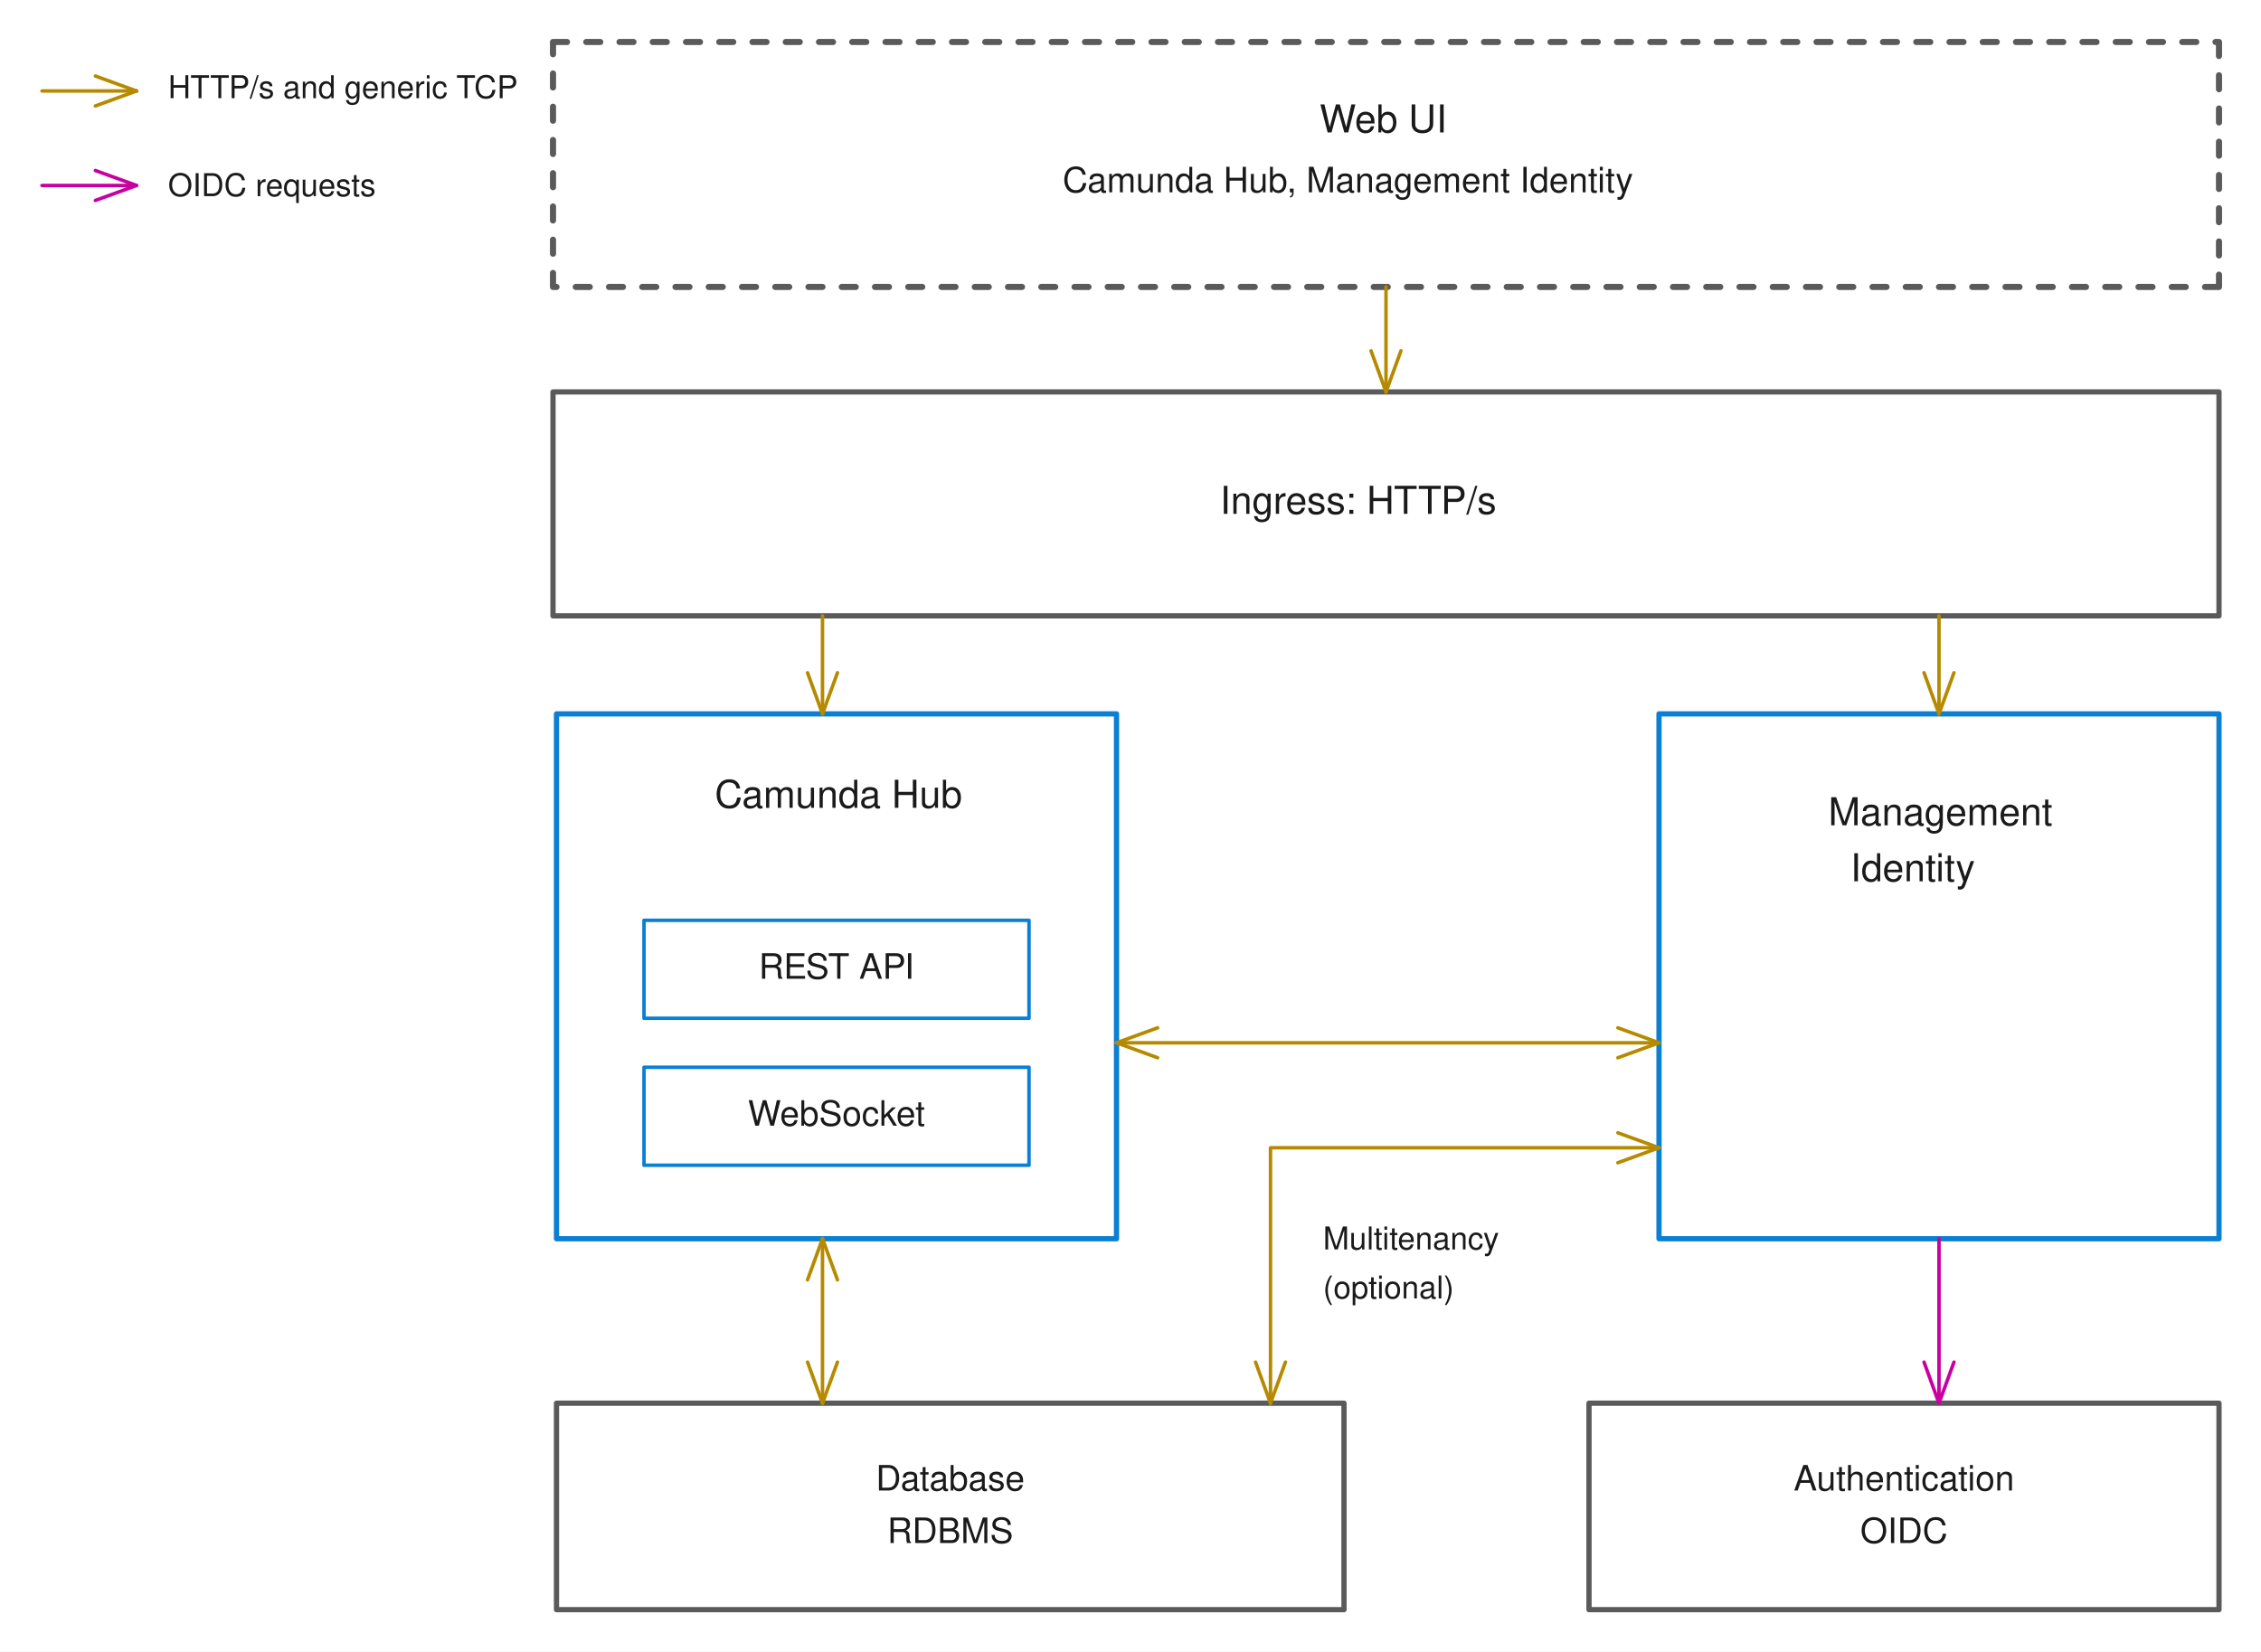
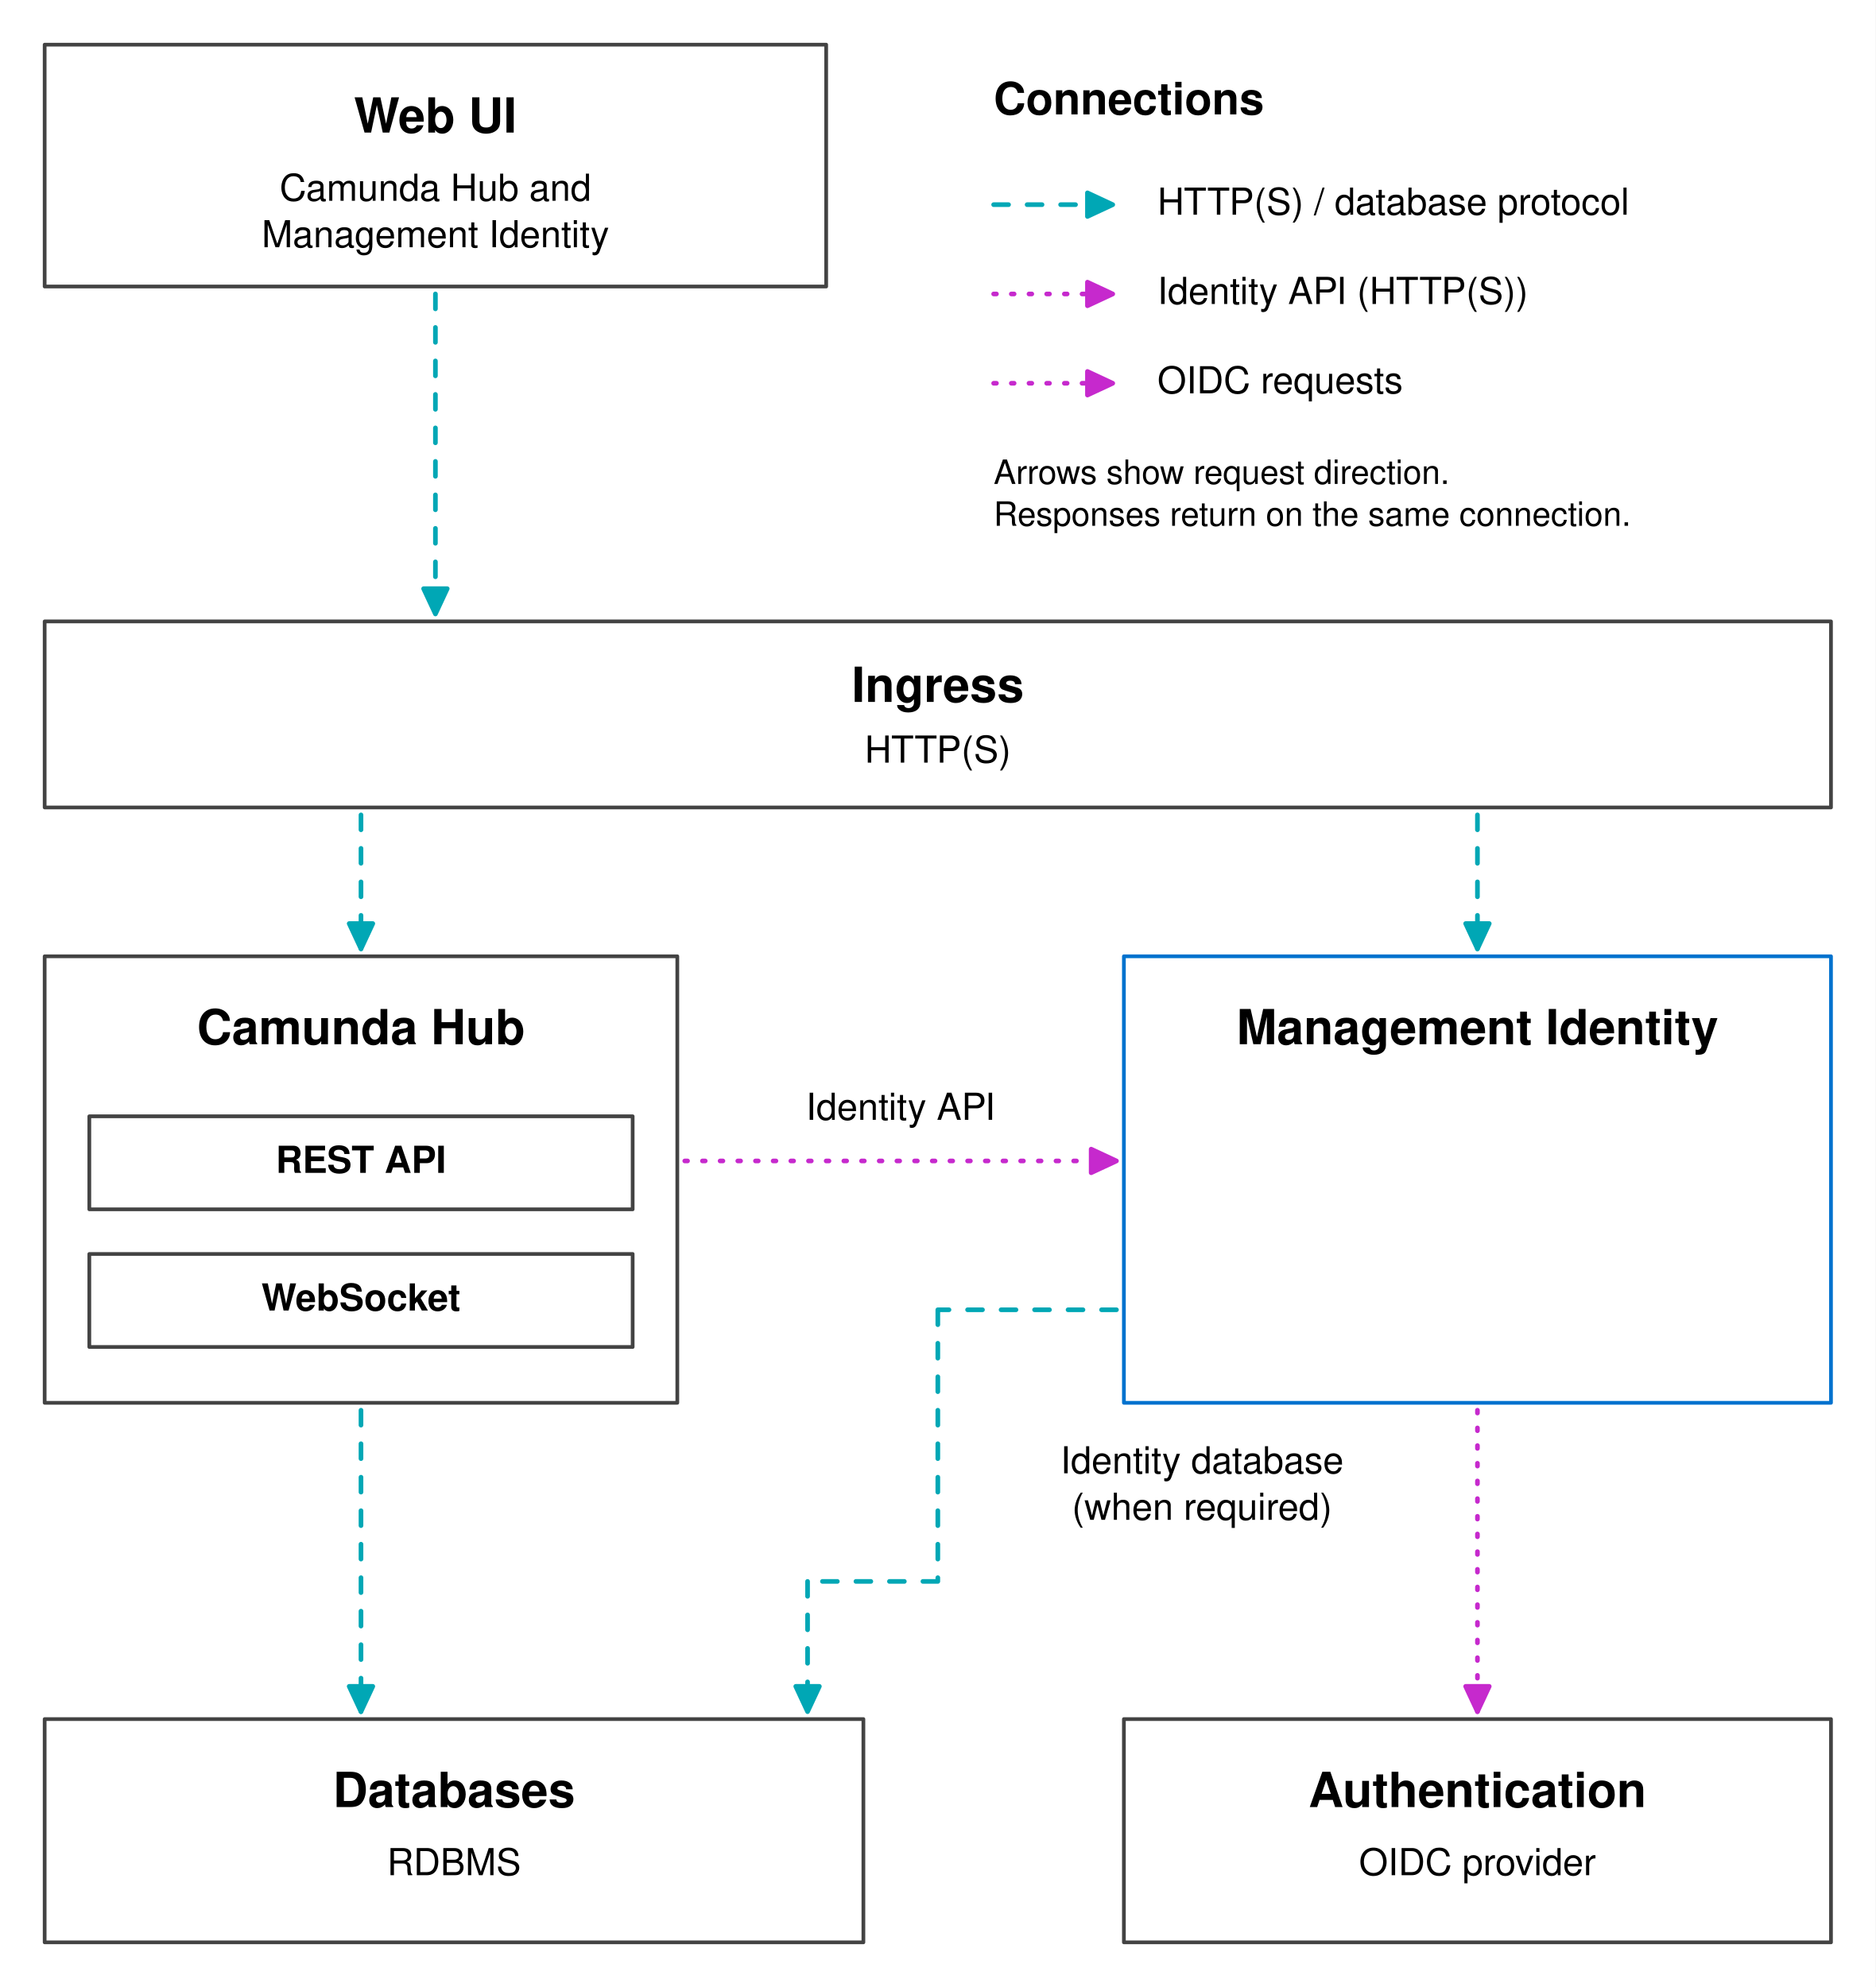
- <svg xmlns="http://www.w3.org/2000/svg" version="1.1" viewBox="0 0 1292 944" width="1292" height="944">
+ <svg xmlns="http://www.w3.org/2000/svg" version="1.1" viewBox="0 0 1008 1068" width="1008" height="1068">
  <defs>
    <style class="style-fonts">
      </style>
  </defs>
-   <rect x="0" y="0" width="1292" height="944" fill="#ffffff" />
-   <g stroke-linecap="round">
-     <g transform="translate(24 52) rotate(0 27 0)">
-       <path d="M0 0 C10.8 0, 21.6 0, 54 0 M0 0 C14.69 0, 29.38 0, 54 0" stroke="#b68a00" stroke-width="2" fill="none" />
-     </g>
-     <g transform="translate(24 52) rotate(0 27 0)">
-       <path d="M30.51 8.55 C35.21 6.84, 39.9 5.13, 54 0 M30.51 8.55 C36.9 6.22, 43.29 3.9, 54 0" stroke="#b68a00" stroke-width="2" fill="none" />
-     </g>
-     <g transform="translate(24 52) rotate(0 27 0)">
-       <path d="M30.51 -8.55 C35.21 -6.84, 39.9 -5.13, 54 0 M30.51 -8.55 C36.9 -6.22, 43.29 -3.9, 54 0" stroke="#b68a00" stroke-width="2" fill="none" />
-     </g>
+   <rect x="0" y="0" width="1008" height="1068" fill="#ffffff" />
+   <g stroke-linecap="round" transform="translate(24 24) rotate(0 210 65)">
+     <path d="M0 0 L420 0 L420 130 L0 130" stroke="none" stroke-width="0" fill="#FFFFFF" />
+     <path d="M0 0 C84 0, 168 0, 420 0 M0 0 C114.24 0, 228.47 0, 420 0 M420 0 C420 30.57, 420 61.13, 420 130 M420 0 C420 48.79, 420 97.57, 420 130 M420 130 C268.16 130, 116.33 130, 0 130 M420 130 C318.82 130, 217.64 130, 0 130 M0 130 C0 85.71, 0 41.42, 0 0 M0 130 C0 84.3, 0 38.6, 0 0" stroke="#434343" stroke-width="2" fill="none" />
  </g>
-   <mask />
-   <g transform="translate(96 40) rotate(0 105 11.25)">
-     <text x="0" y="16.11" font-family="Helvetica, Segoe UI Emoji" font-size="18px" fill="#1a1a1a" text-anchor="start" style="white-space: pre;" direction="ltr" dominant-baseline="alphabetic">HTTP/s and generic TCP</text>
+   <g transform="translate(48 48) rotate(0 186 16.25)">
+     <text x="186" y="23.271" font-family="Helvetica, Segoe UI Emoji" font-size="26px" fill="#000000" text-anchor="middle" style="white-space: pre;" direction="ltr" dominant-baseline="alphabetic" font-weight="700">Web UI</text>
+   </g>
+   <g transform="translate(48 90) rotate(0 186 25)">
+     <text x="186" y="17.9" font-family="Helvetica, Segoe UI Emoji" font-size="20px" fill="#000000" text-anchor="middle" style="white-space: pre;" direction="ltr" dominant-baseline="alphabetic">Camunda Hub and</text>
+     <text x="186" y="42.9" font-family="Helvetica, Segoe UI Emoji" font-size="20px" fill="#000000" text-anchor="middle" style="white-space: pre;" direction="ltr" dominant-baseline="alphabetic">Management Identity</text>
+   </g>
+   <g stroke-linecap="round" transform="translate(24 334) rotate(0 480 50)">
+     <path d="M0 0 L960 0 L960 100 L0 100" stroke="none" stroke-width="0" fill="#FFFFFF" />
+     <path d="M0 0 C192.02 0, 384.03 0, 960 0 M0 0 C276.46 0, 552.91 0, 960 0 M960 0 C960 34.05, 960 68.11, 960 100 M960 0 C960 30.11, 960 60.23, 960 100 M960 100 C723.79 100, 487.58 100, 0 100 M960 100 C610.91 100, 261.82 100, 0 100 M0 100 C0 63.72, 0 27.45, 0 0 M0 100 C0 79.39, 0 58.78, 0 0" stroke="#434343" stroke-width="2" fill="none" />
+   </g>
+   <g transform="translate(48 354) rotate(0 456 16.25)">
+     <text x="456" y="23.271" font-family="Helvetica, Segoe UI Emoji" font-size="26px" fill="#000000" text-anchor="middle" style="white-space: pre;" direction="ltr" dominant-baseline="alphabetic" font-weight="700">Ingress</text>
+   </g>
+   <g transform="translate(48 392) rotate(0 456 12.5)">
+     <text x="456" y="17.9" font-family="Helvetica, Segoe UI Emoji" font-size="20px" fill="#000000" text-anchor="middle" style="white-space: pre;" direction="ltr" dominant-baseline="alphabetic">HTTP(S)</text>
+   </g>
+   <g stroke-linecap="round" transform="translate(24 514) rotate(0 170 120)">
+     <path d="M0 0 L340 0 L340 240 L0 240" stroke="none" stroke-width="0" fill="#FFFFFF" />
+     <path d="M0 0 C68.01 0, 136.02 0, 340 0 M0 0 C103.35 0, 206.69 0, 340 0 M340 0 C340 59.02, 340 118.05, 340 240 M340 0 C340 54.47, 340 108.95, 340 240 M340 240 C227.6 240, 115.2 240, 0 240 M340 240 C242.64 240, 145.27 240, 0 240 M0 240 C0 147.64, 0 55.29, 0 0 M0 240 C0 177.44, 0 114.89, 0 0" stroke="#434343" stroke-width="2" fill="none" />
+   </g>
+   <g transform="translate(48 538) rotate(0 146 16.25)">
+     <text x="146" y="23.271" font-family="Helvetica, Segoe UI Emoji" font-size="26px" fill="#000000" text-anchor="middle" style="white-space: pre;" direction="ltr" dominant-baseline="alphabetic" font-weight="700">Camunda Hub</text>
+   </g>
+   <g stroke-linecap="round" transform="translate(48 600) rotate(0 146 25)">
+     <path d="M0 0 L292 0 L292 50 L0 50" stroke="none" stroke-width="0" fill="#FFFFFF" />
+     <path d="M0 0 C58.41 0, 116.82 0, 292 0 M0 0 C72.4 0, 144.8 0, 292 0 M292 0 C292 15.81, 292 31.62, 292 50 M292 0 C292 18.88, 292 37.75, 292 50 M292 50 C217.94 50, 143.89 50, 0 50 M292 50 C184.49 50, 76.98 50, 0 50 M0 50 C0 36.69, 0 23.38, 0 0 M0 50 C0 31.82, 0 13.63, 0 0" stroke="#434343" stroke-width="2" fill="none" />
+   </g>
+   <g transform="translate(72 612.5) rotate(0 122 12.5)">
+     <text x="122" y="17.9" font-family="Helvetica, Segoe UI Emoji" font-size="20px" fill="#000000" text-anchor="middle" style="white-space: pre;" direction="ltr" dominant-baseline="alphabetic" font-weight="700">REST API</text>
+   </g>
+   <g stroke-linecap="round" transform="translate(48 674) rotate(0 146 25)">
+     <path d="M0 0 L292 0 L292 50 L0 50" stroke="none" stroke-width="0" fill="#FFFFFF" />
+     <path d="M0 0 C58.41 0, 116.83 0, 292 0 M0 0 C114.44 0, 228.89 0, 292 0 M292 0 C292 19.32, 292 38.65, 292 50 M292 0 C292 16.4, 292 32.81, 292 50 M292 50 C182.02 50, 72.04 50, 0 50 M292 50 C219 50, 146 50, 0 50 M0 50 C0 32.62, 0 15.24, 0 0 M0 50 C0 36.66, 0 23.33, 0 0" stroke="#434343" stroke-width="2" fill="none" />
+   </g>
+   <g transform="translate(72 686.5) rotate(0 122 12.5)">
+     <text x="122" y="17.9" font-family="Helvetica, Segoe UI Emoji" font-size="20px" fill="#000000" text-anchor="middle" style="white-space: pre;" direction="ltr" dominant-baseline="alphabetic" font-weight="700">WebSocket</text>
+   </g>
+   <g stroke-linecap="round" transform="translate(604 514) rotate(0 190 120)">
+     <path d="M0 0 L380 0 L380 240 L0 240" stroke="none" stroke-width="0" fill="#FFFFFF" />
+     <path d="M0 0 C76.02 0, 152.04 0, 380 0 M0 0 C127.65 0, 255.3 0, 380 0 M380 0 C380 61.62, 380 123.23, 380 240 M380 0 C380 66.88, 380 133.76, 380 240 M380 240 C266.13 240, 152.25 240, 0 240 M380 240 C253.91 240, 127.82 240, 0 240 M0 240 C0 185.05, 0 130.11, 0 0 M0 240 C0 151.25, 0 62.51, 0 0" stroke="#0072CE" stroke-width="2" fill="none" />
+   </g>
+   <g transform="translate(628 538) rotate(0 166 16.25)">
+     <text x="166" y="23.271" font-family="Helvetica, Segoe UI Emoji" font-size="26px" fill="#000000" text-anchor="middle" style="white-space: pre;" direction="ltr" dominant-baseline="alphabetic" font-weight="700">Management Identity</text>
+   </g>
+   <g stroke-linecap="round" transform="translate(24 924) rotate(0 220 60)">
+     <path d="M0 0 L440 0 L440 120 L0 120" stroke="none" stroke-width="0" fill="#FFFFFF" />
+     <path d="M0 0 C88.03 0, 176.06 0, 440 0 M0 0 C123.16 0, 246.32 0, 440 0 M440 0 C440 39.24, 440 78.48, 440 120 M440 0 C440 27.51, 440 55.01, 440 120 M440 120 C342.01 120, 244.03 120, 0 120 M440 120 C346 120, 252 120, 0 120 M0 120 C0 82.76, 0 45.52, 0 0 M0 120 C0 87.26, 0 54.52, 0 0" stroke="#434343" stroke-width="2" fill="none" />
+   </g>
+   <g transform="translate(48 948) rotate(0 196 16.25)">
+     <text x="196" y="23.271" font-family="Helvetica, Segoe UI Emoji" font-size="26px" fill="#000000" text-anchor="middle" style="white-space: pre;" direction="ltr" dominant-baseline="alphabetic" font-weight="700">Databases</text>
+   </g>
+   <g transform="translate(48 990) rotate(0 196 12.5)">
+     <text x="196" y="17.9" font-family="Helvetica, Segoe UI Emoji" font-size="20px" fill="#000000" text-anchor="middle" style="white-space: pre;" direction="ltr" dominant-baseline="alphabetic">RDBMS</text>
+   </g>
+   <g stroke-linecap="round" transform="translate(604 924) rotate(0 190 60)">
+     <path d="M0 0 L380 0 L380 120 L0 120" stroke="none" stroke-width="0" fill="#FFFFFF" />
+     <path d="M0 0 C76.03 0, 152.06 0, 380 0 M0 0 C112.44 0, 224.88 0, 380 0 M380 0 C380 27.89, 380 55.78, 380 120 M380 0 C380 42.61, 380 85.22, 380 120 M380 120 C263.25 120, 146.5 120, 0 120 M380 120 C252.18 120, 124.36 120, 0 120 M0 120 C0 80.11, 0 40.23, 0 0 M0 120 C0 80.71, 0 41.43, 0 0" stroke="#434343" stroke-width="2" fill="none" />
+   </g>
+   <g transform="translate(628 948) rotate(0 166 16.25)">
+     <text x="166" y="23.271" font-family="Helvetica, Segoe UI Emoji" font-size="26px" fill="#000000" text-anchor="middle" style="white-space: pre;" direction="ltr" dominant-baseline="alphabetic" font-weight="700">Authentication</text>
+   </g>
+   <g transform="translate(628 990) rotate(0 166 12.5)">
+     <text x="166" y="17.9" font-family="Helvetica, Segoe UI Emoji" font-size="20px" fill="#000000" text-anchor="middle" style="white-space: pre;" direction="ltr" dominant-baseline="alphabetic">OIDC provider</text>
  </g>
  <g stroke-linecap="round">
-     <g transform="translate(24 106) rotate(0 27 0)">
-       <path d="M0 0 C10.8 0, 21.6 0, 54 0 M0 0 C14.69 0, 29.38 0, 54 0" stroke="#c800a1" stroke-width="2" fill="none" />
+     <g transform="translate(234 158) rotate(0 0 86)">
+       <path d="M0 0 C0 34.42, 0 68.83, 0 172" stroke="#00A7B5" stroke-width="2.5" fill="none" stroke-dasharray="8 10" />
    </g>
-     <g transform="translate(24 106) rotate(0 27 0)">
-       <path d="M30.51 8.55 C35.21 6.84, 39.9 5.13, 54 0 M30.51 8.55 C36.9 6.22, 43.29 3.9, 54 0" stroke="#c800a1" stroke-width="2" fill="none" />
-     </g>
-     <g transform="translate(24 106) rotate(0 27 0)">
-       <path d="M30.51 -8.55 C35.21 -6.84, 39.9 -5.13, 54 0 M30.51 -8.55 C36.9 -6.22, 43.29 -3.9, 54 0" stroke="#c800a1" stroke-width="2" fill="none" />
-     </g>
-   </g>
-   <mask />
-   <g transform="translate(96 96) rotate(0 65 11.25)">
-     <text x="0" y="16.11" font-family="Helvetica, Segoe UI Emoji" font-size="18px" fill="#1a1a1a" text-anchor="start" style="white-space: pre;" direction="ltr" dominant-baseline="alphabetic">OIDC requests</text>
-   </g>
-   <g stroke-linecap="round" transform="translate(316 24) rotate(0 476 70)">
-     <path d="M0 0 C190.4 0, 380.81 0, 952 0 M952 0 C952 38.08, 952 76.16, 952 140 M952 140 C728.15 140, 504.31 140, 0 140 M0 140 C0 87.46, 0 34.92, 0 0" stroke="#5a5a5a" stroke-width="3.5" fill="none" stroke-dasharray="8 11" />
-   </g>
-   <g transform="translate(754.05 56) rotate(0 37.95 13.75)">
-     <text x="0" y="19.69" font-family="Helvetica, Segoe UI Emoji" font-size="22px" fill="#1a1a1a" text-anchor="start" style="white-space: pre;" direction="ltr" dominant-baseline="alphabetic">Web UI</text>
-   </g>
-   <g transform="translate(607.2 92) rotate(0 184.8 12.5)">
-     <text x="0" y="17.9" font-family="Helvetica, Segoe UI Emoji" font-size="20px" fill="#1a1a1a" text-anchor="start" style="white-space: pre;" direction="ltr" dominant-baseline="alphabetic">Camunda Hub, Management Identity</text>
-   </g>
-   <g stroke-linecap="round" transform="translate(316 224) rotate(0 476 64)">
-     <path d="M0 0 C190.4 0, 380.81 0, 952 0 M0 0 C258.94 0, 517.88 0, 952 0 M952 0 C952 30.1, 952 60.19, 952 128 M952 0 C952 48.04, 952 96.07, 952 128 M952 128 C607.84 128, 263.68 128, 0 128 M952 128 C722.65 128, 493.31 128, 0 128 M0 128 C0 84.39, 0 40.78, 0 0 M0 128 C0 83.01, 0 38.01, 0 0" stroke="#5a5a5a" stroke-width="3" fill="none" />
-   </g>
-   <g transform="translate(697.125 274) rotate(0 94.875 13.75)">
-     <text x="0" y="19.69" font-family="Helvetica, Segoe UI Emoji" font-size="22px" fill="#1a1a1a" text-anchor="start" style="white-space: pre;" direction="ltr" dominant-baseline="alphabetic">Ingress: HTTP/s</text>
-   </g>
-   <g stroke-linecap="round">
-     <g transform="translate(792 164) rotate(0 0 30)">
-       <path d="M0 0 C0 12, 0 24, 0 60 M0 0 C0 16.32, 0 32.64, 0 60" stroke="#b68a00" stroke-width="2" fill="none" />
-     </g>
-     <g transform="translate(792 164) rotate(0 0 30)">
-       <path d="M-8.55 36.51 C-6.84 41.21, -5.13 45.9, 0 60 M-8.55 36.51 C-6.22 42.9, -3.9 49.29, 0 60" stroke="#b68a00" stroke-width="2" fill="none" />
-     </g>
-     <g transform="translate(792 164) rotate(0 0 30)">
-       <path d="M8.55 36.51 C6.84 41.21, 5.13 45.9, 0 60 M8.55 36.51 C6.22 42.9, 3.9 49.29, 0 60" stroke="#b68a00" stroke-width="2" fill="none" />
-     </g>
-   </g>
-   <mask />
-   <g stroke-linecap="round" transform="translate(318 408) rotate(0 160 150)">
-     <path d="M0 0 C64 0, 128 0, 320 0 M0 0 C87.04 0, 174.08 0, 320 0 M320 0 C320 70.54, 320 141.08, 320 300 M320 0 C320 112.58, 320 225.17, 320 300 M320 300 C204.32 300, 88.63 300, 0 300 M320 300 C242.91 300, 165.82 300, 0 300 M0 300 C0 197.79, 0 95.59, 0 0 M0 300 C0 194.54, 0 89.09, 0 0" stroke="#0b7fd4" stroke-width="3" fill="none" />
-   </g>
-   <g transform="translate(408.425 442) rotate(0 69.575 13.75)">
-     <text x="0" y="19.69" font-family="Helvetica, Segoe UI Emoji" font-size="22px" fill="#1a1a1a" text-anchor="start" style="white-space: pre;" direction="ltr" dominant-baseline="alphabetic">Camunda Hub</text>
-   </g>
-   <g stroke-linecap="round" transform="translate(368 526) rotate(0 110 28)">
-     <path d="M0 0 C44 0, 88 0, 220 0 M0 0 C59.84 0, 119.68 0, 220 0 M220 0 C220 13.17, 220 26.33, 220 56 M220 0 C220 21.02, 220 42.03, 220 56 M220 56 C140.47 56, 60.93 56, 0 56 M220 56 C167 56, 114 56, 0 56 M0 56 C0 36.92, 0 17.84, 0 0 M0 56 C0 36.31, 0 16.63, 0 0" stroke="#0b7fd4" stroke-width="2" fill="none" />
-   </g>
-   <g transform="translate(434 541.5) rotate(0 44 12.5)">
-     <text x="44" y="17.9" font-family="Helvetica, Segoe UI Emoji" font-size="20px" fill="#1a1a1a" text-anchor="middle" style="white-space: pre;" direction="ltr" dominant-baseline="alphabetic">REST API</text>
-   </g>
-   <g stroke-linecap="round" transform="translate(368 610) rotate(0 110 28)">
-     <path d="M0 0 C44 0, 88 0, 220 0 M0 0 C59.84 0, 119.68 0, 220 0 M220 0 C220 13.17, 220 26.33, 220 56 M220 0 C220 21.02, 220 42.03, 220 56 M220 56 C140.47 56, 60.93 56, 0 56 M220 56 C167 56, 114 56, 0 56 M0 56 C0 36.92, 0 17.84, 0 0 M0 56 C0 36.31, 0 16.63, 0 0" stroke="#0b7fd4" stroke-width="2" fill="none" />
-   </g>
-   <g transform="translate(428.5 625.5) rotate(0 49.5 12.5)">
-     <text x="49.5" y="17.9" font-family="Helvetica, Segoe UI Emoji" font-size="20px" fill="#1a1a1a" text-anchor="middle" style="white-space: pre;" direction="ltr" dominant-baseline="alphabetic">WebSocket</text>
-   </g>
-   <g stroke-linecap="round" transform="translate(948 408) rotate(0 160 150)">
-     <path d="M0 0 C64 0, 128 0, 320 0 M0 0 C87.04 0, 174.08 0, 320 0 M320 0 C320 70.54, 320 141.08, 320 300 M320 0 C320 112.58, 320 225.17, 320 300 M320 300 C204.32 300, 88.63 300, 0 300 M320 300 C242.91 300, 165.82 300, 0 300 M0 300 C0 197.79, 0 95.59, 0 0 M0 300 C0 194.54, 0 89.09, 0 0" stroke="#0b7fd4" stroke-width="3" fill="none" />
-   </g>
-   <g transform="translate(1044.75 452) rotate(0 63.25 13.75)">
-     <text x="0" y="19.69" font-family="Helvetica, Segoe UI Emoji" font-size="22px" fill="#1a1a1a" text-anchor="start" style="white-space: pre;" direction="ltr" dominant-baseline="alphabetic">Management</text>
-   </g>
-   <g transform="translate(1057.4 484) rotate(0 50.6 13.75)">
-     <text x="0" y="19.69" font-family="Helvetica, Segoe UI Emoji" font-size="22px" fill="#1a1a1a" text-anchor="start" style="white-space: pre;" direction="ltr" dominant-baseline="alphabetic">Identity</text>
-   </g>
-   <g stroke-linecap="round" transform="translate(318 802) rotate(0 225 59)">
-     <path d="M0 0 C90 0, 180 0, 450 0 M0 0 C122.4 0, 244.79 0, 450 0 M450 0 C450 27.75, 450 55.49, 450 118 M450 0 C450 44.28, 450 88.57, 450 118 M450 118 C287.32 118, 124.64 118, 0 118 M450 118 C341.59 118, 233.18 118, 0 118 M0 118 C0 77.8, 0 37.6, 0 0 M0 118 C0 76.52, 0 35.04, 0 0" stroke="#5a5a5a" stroke-width="3" fill="none" />
-   </g>
-   <g transform="translate(318 834) rotate(0 225 12.5)">
-     <text x="225" y="17.9" font-family="Helvetica, Segoe UI Emoji" font-size="20px" fill="#1a1a1a" text-anchor="middle" style="white-space: pre;" direction="ltr" dominant-baseline="alphabetic">Database</text>
-   </g>
-   <g transform="translate(318 864) rotate(0 225 12.5)">
-     <text x="225" y="17.9" font-family="Helvetica, Segoe UI Emoji" font-size="20px" fill="#1a1a1a" text-anchor="middle" style="white-space: pre;" direction="ltr" dominant-baseline="alphabetic">RDBMS</text>
-   </g>
-   <g stroke-linecap="round" transform="translate(908 802) rotate(0 180 59)">
-     <path d="M0 0 C72 0, 144 0, 360 0 M0 0 C97.92 0, 195.84 0, 360 0 M360 0 C360 27.75, 360 55.49, 360 118 M360 0 C360 44.28, 360 88.57, 360 118 M360 118 C229.86 118, 99.71 118, 0 118 M360 118 C273.27 118, 186.55 118, 0 118 M0 118 C0 77.8, 0 37.6, 0 0 M0 118 C0 76.52, 0 35.04, 0 0" stroke="#5a5a5a" stroke-width="3" fill="none" />
-   </g>
-   <g transform="translate(908 834) rotate(0 180 12.5)">
-     <text x="180" y="17.9" font-family="Helvetica, Segoe UI Emoji" font-size="20px" fill="#1a1a1a" text-anchor="middle" style="white-space: pre;" direction="ltr" dominant-baseline="alphabetic">Authentication</text>
-   </g>
-   <g transform="translate(908 864) rotate(0 180 12.5)">
-     <text x="180" y="17.9" font-family="Helvetica, Segoe UI Emoji" font-size="20px" fill="#1a1a1a" text-anchor="middle" style="white-space: pre;" direction="ltr" dominant-baseline="alphabetic">OIDC</text>
-   </g>
-   <g stroke-linecap="round">
-     <g transform="translate(470 352) rotate(0 0 28)">
-       <path d="M0 0 C0 11.2, 0 22.4, 0 56 M0 0 C0 15.23, 0 30.46, 0 56" stroke="#b68a00" stroke-width="2" fill="none" />
-     </g>
-     <g transform="translate(470 352) rotate(0 0 28)">
-       <path d="M-8.55 32.51 C-6.84 37.21, -5.13 41.9, 0 56 M-8.55 32.51 C-6.22 38.9, -3.9 45.29, 0 56" stroke="#b68a00" stroke-width="2" fill="none" />
-     </g>
-     <g transform="translate(470 352) rotate(0 0 28)">
-       <path d="M8.55 32.51 C6.84 37.21, 5.13 41.9, 0 56 M8.55 32.51 C6.22 38.9, 3.9 45.29, 0 56" stroke="#b68a00" stroke-width="2" fill="none" />
+     <g transform="translate(234 158) rotate(0 0 86)">
+       <path d="M0 172 L-6.34 158.41 L6.34 158.41 L0 172" stroke="none" stroke-width="0" fill="#00A7B5" fill-rule="evenodd" />
+       <path d="M0 172 C-1.27 169.28, -2.54 166.56, -6.34 158.41 M-6.34 158.41 C-2.39 158.41, 1.57 158.41, 6.34 158.41 M6.34 158.41 C4.2 163, 2.06 167.59, 0 172 M0 172 C0 172, 0 172, 0 172" stroke="#00A7B5" stroke-width="2.5" fill="none" />
    </g>
  </g>
  <mask />
  <g stroke-linecap="round">
-     <g transform="translate(1108 352) rotate(0 0 28)">
-       <path d="M0 0 C0 11.2, 0 22.4, 0 56 M0 0 C0 15.23, 0 30.46, 0 56" stroke="#b68a00" stroke-width="2" fill="none" />
+     <g transform="translate(194 438) rotate(0 0 36)">
+       <path d="M0 0 C0 14.41, 0 28.81, 0 72" stroke="#00A7B5" stroke-width="2.5" fill="none" stroke-dasharray="8 10" />
    </g>
-     <g transform="translate(1108 352) rotate(0 0 28)">
-       <path d="M-8.55 32.51 C-6.84 37.21, -5.13 41.9, 0 56 M-8.55 32.51 C-6.22 38.9, -3.9 45.29, 0 56" stroke="#b68a00" stroke-width="2" fill="none" />
-     </g>
-     <g transform="translate(1108 352) rotate(0 0 28)">
-       <path d="M8.55 32.51 C6.84 37.21, 5.13 41.9, 0 56 M8.55 32.51 C6.22 38.9, 3.9 45.29, 0 56" stroke="#b68a00" stroke-width="2" fill="none" />
+     <g transform="translate(194 438) rotate(0 0 36)">
+       <path d="M0 72 L-6.34 58.41 L6.34 58.41 L0 72" stroke="none" stroke-width="0" fill="#00A7B5" fill-rule="evenodd" />
+       <path d="M0 72 C-1.27 69.28, -2.54 66.56, -6.34 58.41 M-6.34 58.41 C-1.47 58.41, 3.39 58.41, 6.34 58.41 M6.34 58.41 C3.98 63.48, 1.61 68.55, 0 72 M0 72 C0 72, 0 72, 0 72" stroke="#00A7B5" stroke-width="2.5" fill="none" />
    </g>
  </g>
  <mask />
  <g stroke-linecap="round">
-     <g transform="translate(638 596) rotate(0 155 0)">
-       <path d="M0 0 C62 0, 124 0, 310 0 M0 0 C84.32 0, 168.64 0, 310 0" stroke="#b68a00" stroke-width="2" fill="none" />
+     <g transform="translate(794 438) rotate(0 0 36)">
+       <path d="M0 0 C0 14.41, 0 28.81, 0 72" stroke="#00A7B5" stroke-width="2.5" fill="none" stroke-dasharray="8 10" />
    </g>
-     <g transform="translate(638 596) rotate(0 155 0)">
-       <path d="M23.49 -8.55 C18.79 -6.84, 14.1 -5.13, 0 0 M23.49 -8.55 C17.1 -6.22, 10.71 -3.9, 0 0" stroke="#b68a00" stroke-width="2" fill="none" />
-     </g>
-     <g transform="translate(638 596) rotate(0 155 0)">
-       <path d="M23.49 8.55 C18.79 6.84, 14.1 5.13, 0 0 M23.49 8.55 C17.1 6.22, 10.71 3.9, 0 0" stroke="#b68a00" stroke-width="2" fill="none" />
-     </g>
-     <g transform="translate(638 596) rotate(0 155 0)">
-       <path d="M286.51 8.55 C291.21 6.84, 295.9 5.13, 310 0 M286.51 8.55 C292.9 6.22, 299.29 3.9, 310 0" stroke="#b68a00" stroke-width="2" fill="none" />
-     </g>
-     <g transform="translate(638 596) rotate(0 155 0)">
-       <path d="M286.51 -8.55 C291.21 -6.84, 295.9 -5.13, 310 0 M286.51 -8.55 C292.9 -6.22, 299.29 -3.9, 310 0" stroke="#b68a00" stroke-width="2" fill="none" />
+     <g transform="translate(794 438) rotate(0 0 36)">
+       <path d="M0 72 L-6.34 58.41 L6.34 58.41 L0 72" stroke="none" stroke-width="0" fill="#00A7B5" fill-rule="evenodd" />
+       <path d="M0 72 C-1.27 69.28, -2.54 66.56, -6.34 58.41 M-6.34 58.41 C-3.1 58.41, 0.15 58.41, 6.34 58.41 M6.34 58.41 C5.02 61.23, 3.7 64.06, 0 72 M0 72 C0 72, 0 72, 0 72" stroke="#00A7B5" stroke-width="2.5" fill="none" />
    </g>
  </g>
  <mask />
  <g stroke-linecap="round">
-     <g transform="translate(470 708) rotate(0 0 47)">
-       <path d="M0 0 C0 18.8, 0 37.6, 0 94 M0 0 C0 25.57, 0 51.13, 0 94" stroke="#b68a00" stroke-width="2" fill="none" />
+     <g transform="translate(368 624) rotate(0 116 0)">
+       <path d="M0 0 C46.43 0, 92.85 0, 232 0" stroke="#C629CD" stroke-width="2.5" fill="none" stroke-dasharray="1.5 8" />
    </g>
-     <g transform="translate(470 708) rotate(0 0 47)">
-       <path d="M8.55 23.49 C6.84 18.79, 5.13 14.1, 0 0 M8.55 23.49 C6.22 17.1, 3.9 10.71, 0 0" stroke="#b68a00" stroke-width="2" fill="none" />
+     <g transform="translate(368 624) rotate(0 116 0)">
+       <path d="M232 0 L218.41 6.34 L218.41 -6.34 L232 0" stroke="none" stroke-width="0" fill="#C629CD" fill-rule="evenodd" />
+       <path d="M232 0 C229.28 1.27, 226.56 2.54, 218.41 6.34 M218.41 6.34 C218.41 2.18, 218.41 -1.97, 218.41 -6.34 M218.41 -6.34 C221.71 -4.8, 225.02 -3.26, 232 0 M232 0 C232 0, 232 0, 232 0" stroke="#C629CD" stroke-width="2.5" fill="none" />
    </g>
-     <g transform="translate(470 708) rotate(0 0 47)">
-       <path d="M-8.55 23.49 C-6.84 18.79, -5.13 14.1, 0 0 M-8.55 23.49 C-6.22 17.1, -3.9 10.71, 0 0" stroke="#b68a00" stroke-width="2" fill="none" />
+   </g>
+   <mask />
+   <g transform="translate(384 584) rotate(0 100 12.5)">
+     <text x="100" y="17.9" font-family="Helvetica, Segoe UI Emoji" font-size="20px" fill="#000000" text-anchor="middle" style="white-space: pre;" direction="ltr" dominant-baseline="alphabetic">Identity API</text>
+   </g>
+   <g stroke-linecap="round">
+     <g transform="translate(194 758) rotate(0 0 81)">
+       <path d="M0 0 C0 32.42, 0 64.84, 0 162" stroke="#00A7B5" stroke-width="2.5" fill="none" stroke-dasharray="8 10" />
    </g>
-     <g transform="translate(470 708) rotate(0 0 47)">
-       <path d="M-8.55 70.51 C-6.84 75.21, -5.13 79.9, 0 94 M-8.55 70.51 C-6.22 76.9, -3.9 83.29, 0 94" stroke="#b68a00" stroke-width="2" fill="none" />
-     </g>
-     <g transform="translate(470 708) rotate(0 0 47)">
-       <path d="M8.55 70.51 C6.84 75.21, 5.13 79.9, 0 94 M8.55 70.51 C6.22 76.9, 3.9 83.29, 0 94" stroke="#b68a00" stroke-width="2" fill="none" />
+     <g transform="translate(194 758) rotate(0 0 81)">
+       <path d="M0 162 L-6.34 148.41 L6.34 148.41 L0 162" stroke="none" stroke-width="0" fill="#00A7B5" fill-rule="evenodd" />
+       <path d="M0 162 C-1.27 159.28, -2.54 156.56, -6.34 148.41 M-6.34 148.41 C-2.89 148.41, 0.55 148.41, 6.34 148.41 M6.34 148.41 C4.35 152.67, 2.36 156.93, 0 162 M0 162 C0 162, 0 162, 0 162" stroke="#00A7B5" stroke-width="2.5" fill="none" />
    </g>
  </g>
  <mask />
  <g stroke-linecap="round">
-     <g transform="translate(726 802) rotate(0 111 -73)">
-       <path d="M0 0 C0 -29.2, 0 -58.4, 0 -146 M0 0 C0 -39.71, 0 -79.42, 0 -146 M0 -146 C52.2 -146, 104.4 -146, 222 -146 M0 -146 C83.31 -146, 166.63 -146, 222 -146" stroke="#b68a00" stroke-width="2" fill="none" />
+     <g transform="translate(600 704) rotate(0 -83 108)">
+       <path d="M0 0 C-19.21 0, -38.42 0, -96 0 M-96 0 C-96 50.2, -96 100.4, -96 146 M-96 146 C-120.4 146, -144.8 146, -166 146 M-166 146 C-166 169.28, -166 192.56, -166 216" stroke="#00A7B5" stroke-width="2.5" fill="none" stroke-dasharray="8 10" />
    </g>
-     <g transform="translate(726 802) rotate(0 111 -73)">
-       <path d="M-8.55 -23.49 C-6.84 -18.79, -5.13 -14.1, 0 0 M-8.55 -23.49 C-6.22 -17.1, -3.9 -10.71, 0 0" stroke="#b68a00" stroke-width="2" fill="none" />
-     </g>
-     <g transform="translate(726 802) rotate(0 111 -73)">
-       <path d="M8.55 -23.49 C6.84 -18.79, 5.13 -14.1, 0 0 M8.55 -23.49 C6.22 -17.1, 3.9 -10.71, 0 0" stroke="#b68a00" stroke-width="2" fill="none" />
-     </g>
-     <g transform="translate(726 802) rotate(0 111 -73)">
-       <path d="M198.51 -137.45 C203.21 -139.16, 207.9 -140.87, 222 -146 M198.51 -137.45 C204.9 -139.78, 211.29 -142.1, 222 -146" stroke="#b68a00" stroke-width="2" fill="none" />
-     </g>
-     <g transform="translate(726 802) rotate(0 111 -73)">
-       <path d="M198.51 -154.55 C203.21 -152.84, 207.9 -151.13, 222 -146 M198.51 -154.55 C204.9 -152.22, 211.29 -149.9, 222 -146" stroke="#b68a00" stroke-width="2" fill="none" />
+     <g transform="translate(600 704) rotate(0 -83 108)">
+       <path d="M-166 216 L-172.34 202.41 L-159.66 202.41 L-166 216" stroke="none" stroke-width="0" fill="#00A7B5" fill-rule="evenodd" />
+       <path d="M-166 216 C-167.27 213.28, -168.54 210.56, -172.34 202.41 M-172.34 202.41 C-167.98 202.41, -163.62 202.41, -159.66 202.41 M-159.66 202.41 C-161.87 207.14, -164.08 211.88, -166 216 M-166 216 C-166 216, -166 216, -166 216" stroke="#00A7B5" stroke-width="2.5" fill="none" />
    </g>
  </g>
  <mask />
-   <g transform="translate(756 698) rotate(0 62.7 11.25)">
-     <text x="0" y="16.11" font-family="Helvetica, Segoe UI Emoji" font-size="18px" fill="#1a1a1a" text-anchor="start" style="white-space: pre;" direction="ltr" dominant-baseline="alphabetic">Multitenancy</text>
-   </g>
-   <g transform="translate(756 726) rotate(0 52.25 11.25)">
-     <text x="0" y="16.11" font-family="Helvetica, Segoe UI Emoji" font-size="18px" fill="#1a1a1a" text-anchor="start" style="white-space: pre;" direction="ltr" dominant-baseline="alphabetic">(optional)</text>
+   <g transform="translate(524 774) rotate(0 122 25)">
+     <text x="122" y="17.9" font-family="Helvetica, Segoe UI Emoji" font-size="20px" fill="#000000" text-anchor="middle" style="white-space: pre;" direction="ltr" dominant-baseline="alphabetic">Identity database</text>
+     <text x="122" y="42.9" font-family="Helvetica, Segoe UI Emoji" font-size="20px" fill="#000000" text-anchor="middle" style="white-space: pre;" direction="ltr" dominant-baseline="alphabetic">(when required)</text>
  </g>
  <g stroke-linecap="round">
-     <g transform="translate(1108 708) rotate(0 0 47)">
-       <path d="M0 0 C0 18.8, 0 37.6, 0 94 M0 0 C0 25.57, 0 51.13, 0 94" stroke="#c800a1" stroke-width="2" fill="none" />
+     <g transform="translate(794 758) rotate(0 0 81)">
+       <path d="M0 0 C0 32.42, 0 64.84, 0 162" stroke="#C629CD" stroke-width="2.5" fill="none" stroke-dasharray="1.5 8" />
    </g>
-     <g transform="translate(1108 708) rotate(0 0 47)">
-       <path d="M-8.55 70.51 C-6.84 75.21, -5.13 79.9, 0 94 M-8.55 70.51 C-6.22 76.9, -3.9 83.29, 0 94" stroke="#c800a1" stroke-width="2" fill="none" />
-     </g>
-     <g transform="translate(1108 708) rotate(0 0 47)">
-       <path d="M8.55 70.51 C6.84 75.21, 5.13 79.9, 0 94 M8.55 70.51 C6.22 76.9, 3.9 83.29, 0 94" stroke="#c800a1" stroke-width="2" fill="none" />
+     <g transform="translate(794 758) rotate(0 0 81)">
+       <path d="M0 162 L-6.34 148.41 L6.34 148.41 L0 162" stroke="none" stroke-width="0" fill="#C629CD" fill-rule="evenodd" />
+       <path d="M0 162 C-1.27 159.28, -2.54 156.56, -6.34 148.41 M-6.34 148.41 C-2.69 148.41, 0.96 148.41, 6.34 148.41 M6.34 148.41 C4.95 151.38, 3.56 154.36, 0 162 M0 162 C0 162, 0 162, 0 162" stroke="#C629CD" stroke-width="2.5" fill="none" />
    </g>
  </g>
  <mask />
+   <g transform="translate(534 40) rotate(0 225 15)">
+     <text x="0" y="21.48" font-family="Helvetica, Segoe UI Emoji" font-size="24px" fill="#000000" text-anchor="start" style="white-space: pre;" direction="ltr" dominant-baseline="alphabetic" font-weight="700">Connections</text>
+   </g>
+   <g stroke-linecap="round">
+     <g transform="translate(534 110) rotate(0 32 0)">
+       <path d="M0 0 C12.81 0, 25.62 0, 64 0" stroke="#00A7B5" stroke-width="2.5" fill="none" stroke-dasharray="8 10" />
+     </g>
+     <g transform="translate(534 110) rotate(0 32 0)">
+       <path d="M64 0 L50.41 6.34 L50.41 -6.34 L64 0" stroke="none" stroke-width="0" fill="#00A7B5" fill-rule="evenodd" />
+       <path d="M64 0 C61.28 1.27, 58.56 2.54, 50.41 6.34 M50.41 6.34 C50.41 3.4, 50.41 0.46, 50.41 -6.34 M50.41 -6.34 C54.34 -4.51, 58.27 -2.67, 64 0 M64 0 C64 0, 64 0, 64 0" stroke="#00A7B5" stroke-width="2.5" fill="none" />
+     </g>
+   </g>
+   <mask />
+   <g transform="translate(622 97.5) rotate(0 181 12.5)">
+     <text x="0" y="17.9" font-family="Helvetica, Segoe UI Emoji" font-size="20px" fill="#000000" text-anchor="start" style="white-space: pre;" direction="ltr" dominant-baseline="alphabetic">HTTP(S) / database protocol</text>
+   </g>
+   <g stroke-linecap="round">
+     <g transform="translate(534 158) rotate(0 32 0)">
+       <path d="M0 0 C12.81 0, 25.62 0, 64 0" stroke="#C629CD" stroke-width="2.5" fill="none" stroke-dasharray="1.5 8" />
+     </g>
+     <g transform="translate(534 158) rotate(0 32 0)">
+       <path d="M64 0 L50.41 6.34 L50.41 -6.34 L64 0" stroke="none" stroke-width="0" fill="#C629CD" fill-rule="evenodd" />
+       <path d="M64 0 C61.28 1.27, 58.56 2.54, 50.41 6.34 M50.41 6.34 C50.41 1.57, 50.41 -3.19, 50.41 -6.34 M50.41 -6.34 C55.29 -4.06, 60.18 -1.78, 64 0 M64 0 C64 0, 64 0, 64 0" stroke="#C629CD" stroke-width="2.5" fill="none" />
+     </g>
+   </g>
+   <mask />
+   <g transform="translate(622 145.5) rotate(0 181 12.5)">
+     <text x="0" y="17.9" font-family="Helvetica, Segoe UI Emoji" font-size="20px" fill="#000000" text-anchor="start" style="white-space: pre;" direction="ltr" dominant-baseline="alphabetic">Identity API (HTTP(S))</text>
+   </g>
+   <g stroke-linecap="round">
+     <g transform="translate(534 206) rotate(0 32 0)">
+       <path d="M0 0 C12.81 0, 25.62 0, 64 0" stroke="#C629CD" stroke-width="2.5" fill="none" stroke-dasharray="1.5 8" />
+     </g>
+     <g transform="translate(534 206) rotate(0 32 0)">
+       <path d="M64 0 L50.41 6.34 L50.41 -6.34 L64 0" stroke="none" stroke-width="0" fill="#C629CD" fill-rule="evenodd" />
+       <path d="M64 0 C61.28 1.27, 58.56 2.54, 50.41 6.34 M50.41 6.34 C50.41 2.28, 50.41 -1.77, 50.41 -6.34 M50.41 -6.34 C53.53 -4.88, 56.65 -3.43, 64 0 M64 0 C64 0, 64 0, 64 0" stroke="#C629CD" stroke-width="2.5" fill="none" />
+     </g>
+   </g>
+   <mask />
+   <g transform="translate(622 193.5) rotate(0 181 12.5)">
+     <text x="0" y="17.9" font-family="Helvetica, Segoe UI Emoji" font-size="20px" fill="#000000" text-anchor="start" style="white-space: pre;" direction="ltr" dominant-baseline="alphabetic">OIDC requests</text>
+   </g>
+   <g transform="translate(534 244) rotate(0 225 22.5)">
+     <text x="0" y="16.11" font-family="Helvetica, Segoe UI Emoji" font-size="18px" fill="#000000" text-anchor="start" style="white-space: pre;" direction="ltr" dominant-baseline="alphabetic">Arrows show request direction.</text>
+     <text x="0" y="38.61" font-family="Helvetica, Segoe UI Emoji" font-size="18px" fill="#000000" text-anchor="start" style="white-space: pre;" direction="ltr" dominant-baseline="alphabetic">Responses return on the same connection.</text>
+   </g>
</svg>
